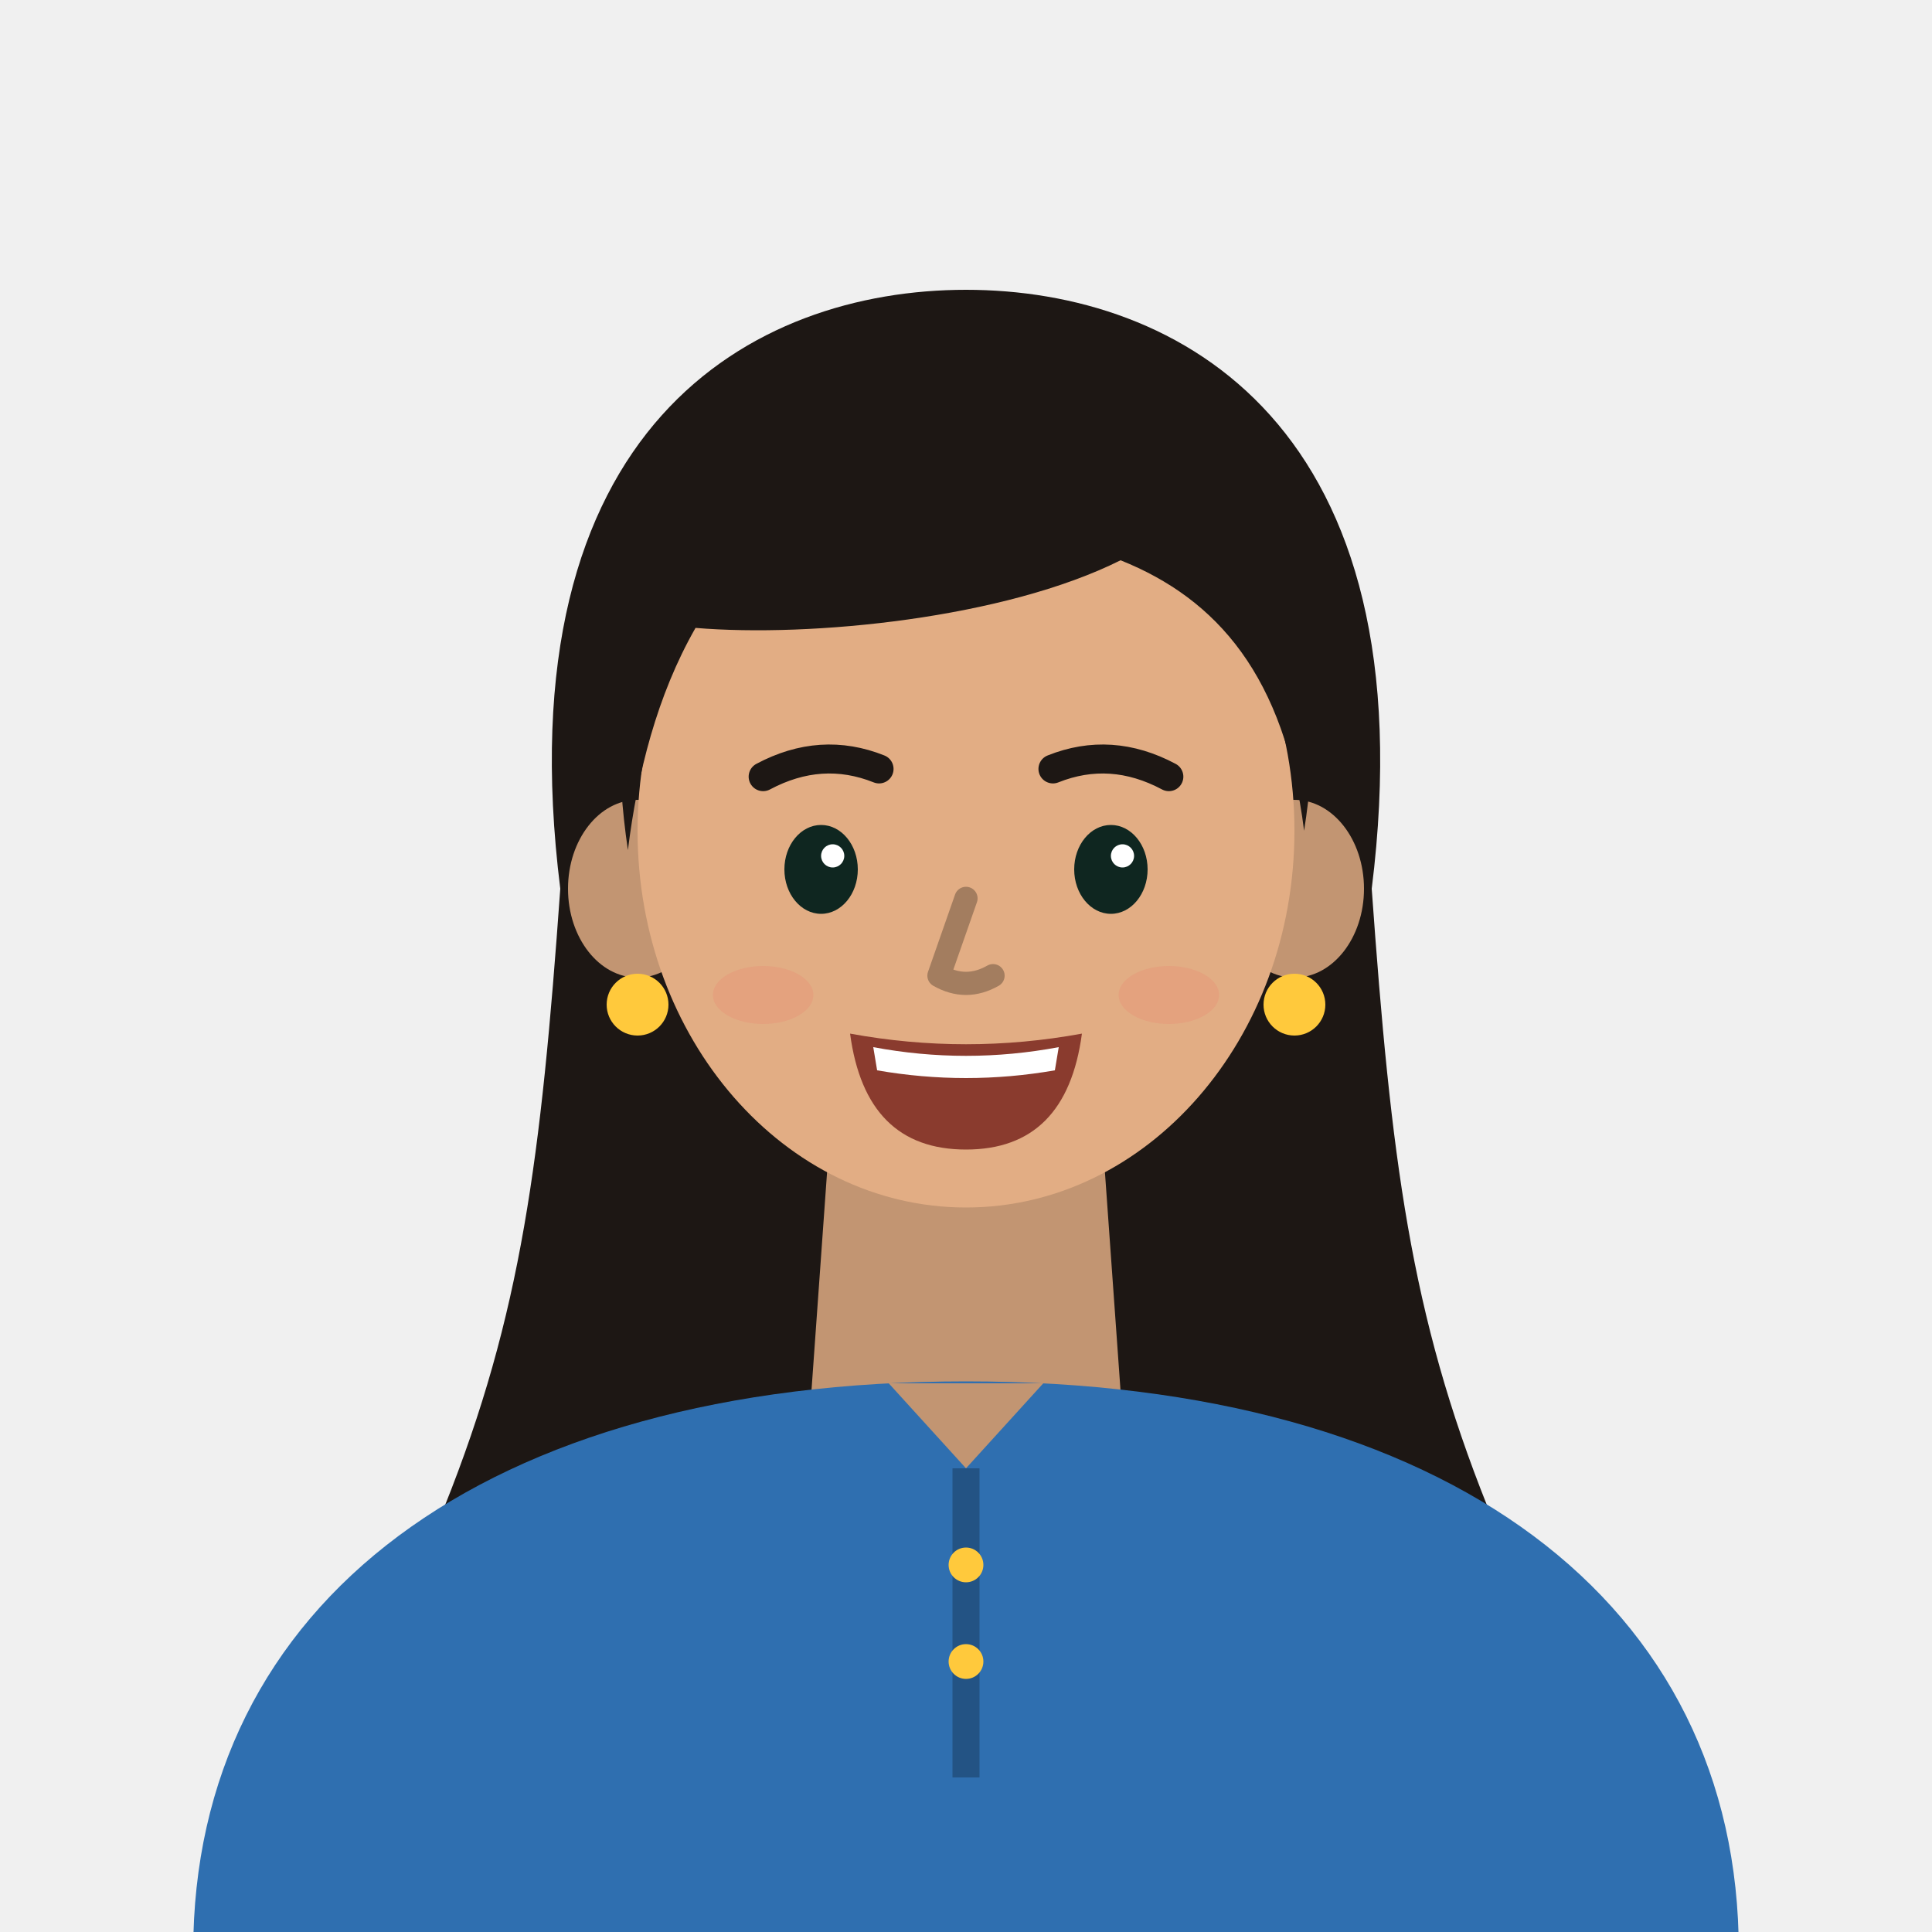
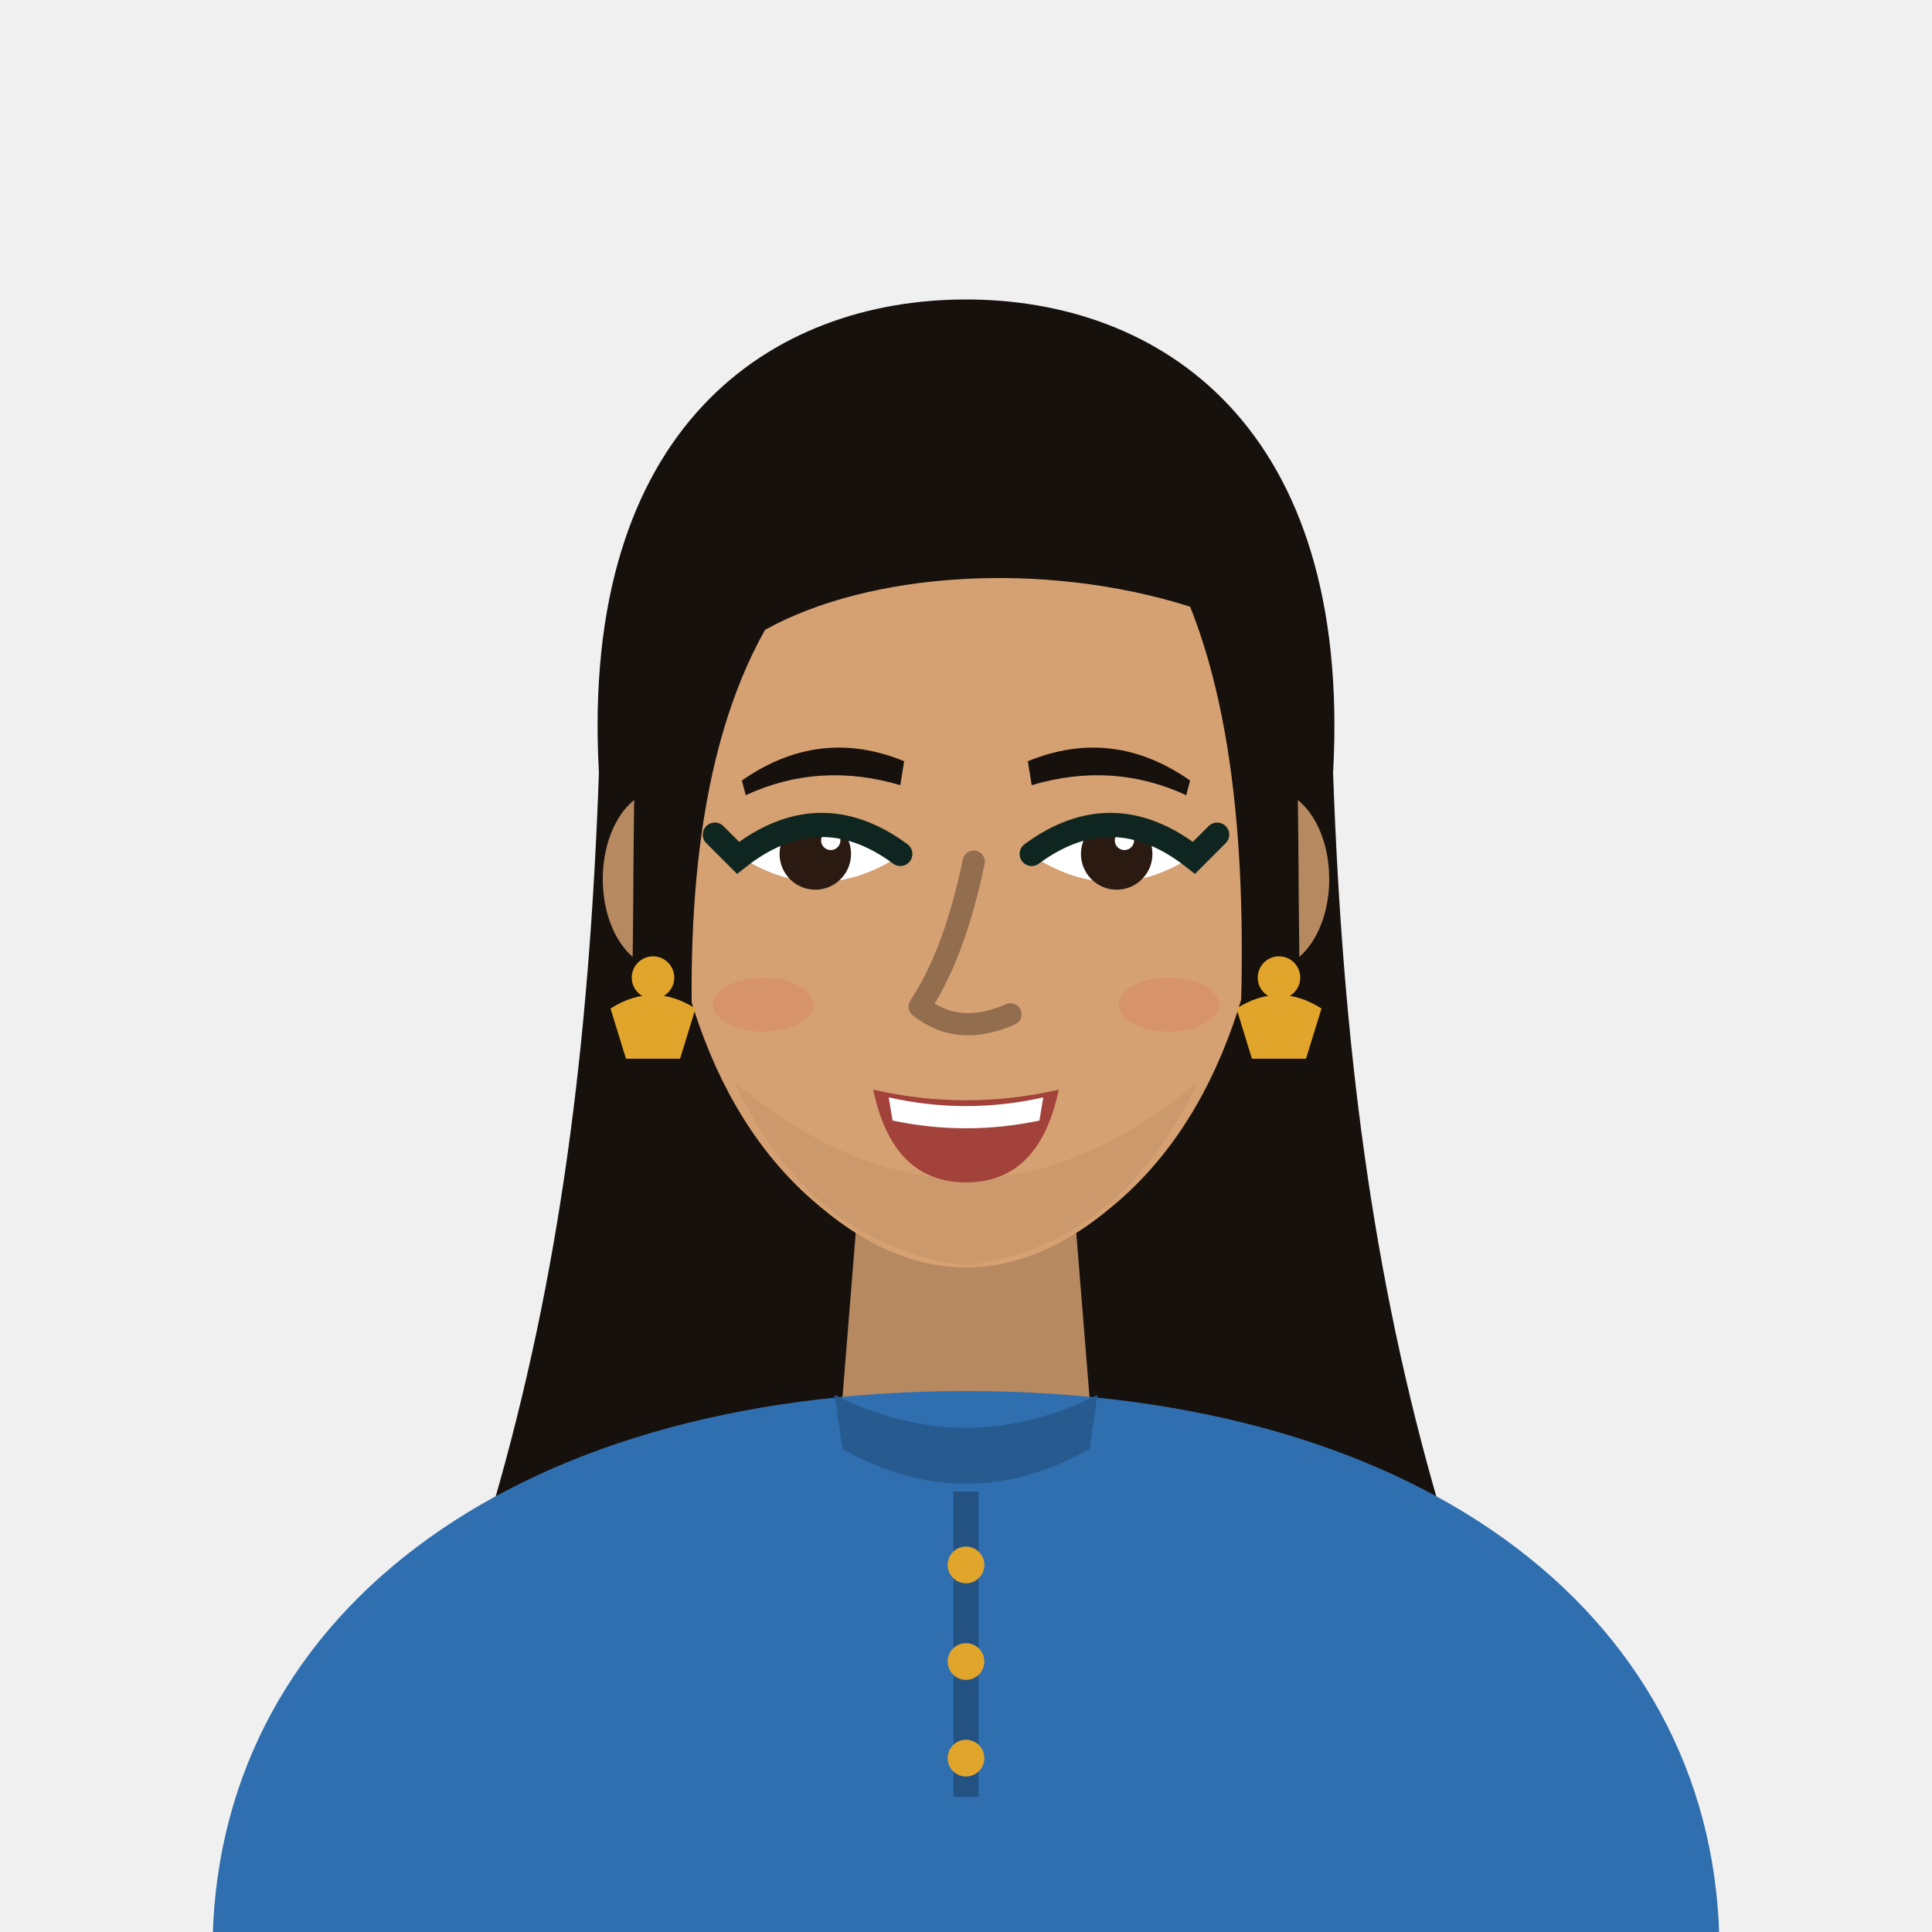
<svg xmlns="http://www.w3.org/2000/svg" viewBox="0 0 100 100" width="400" height="400">
-   <path d="M29 46C26 22 39 15 50 15C61 15 74 22 71 46C72 60 73 68 77 78L23 78C27 68 28 60 29 46Z" fill="#1d1714" />
-   <path d="M43 58L57 58L58 72L42 72Z" fill="#c29572" />
-   <path d="M10 101C10 83 25 71.5 50 71.5C75 71.5 90 83 90 101Z" fill="#2f6fb0" />
-   <path d="M46 71.6L50 76L54 71.6Z" fill="#c29572" />
-   <path d="M50 76L50 92" stroke="#235384" stroke-width="1.4" />
-   <circle cx="50" cy="81" r=".9" fill="#ffc93c" />
-   <circle cx="50" cy="86" r=".9" fill="#ffc93c" />
-   <ellipse cx="33" cy="46" rx="3.6" ry="4.6" fill="#c29572" />
-   <ellipse cx="67" cy="46" rx="3.6" ry="4.6" fill="#c29572" />
-   <ellipse cx="50" cy="43" rx="17" ry="19.5" fill="#e2ad84" />
-   <ellipse cx="42.5" cy="45" rx="1.9" ry="2.3" fill="#0f2620" />
-   <ellipse cx="57.5" cy="45" rx="1.9" ry="2.3" fill="#0f2620" />
-   <circle cx="43.1" cy="44.3" r=".6" fill="#fff" />
-   <circle cx="58.1" cy="44.3" r=".6" fill="#fff" />
-   <path d="M39.5 40.2Q42.5 38.6 45.5 39.8M54.5 39.8Q57.5 38.6 60.5 40.2" fill="none" stroke="#1d1714" stroke-width="1.5" stroke-linecap="round" />
-   <path d="M50 46.5L48.6 50.5Q50 51.3 51.4 50.5" fill="none" stroke="#a37d5f" stroke-width="1.2" stroke-linecap="round" stroke-linejoin="round" />
-   <ellipse cx="39.5" cy="51.5" rx="2.6" ry="1.5" fill="#e88b73" opacity=".35" />
-   <ellipse cx="60.5" cy="51.5" rx="2.6" ry="1.5" fill="#e88b73" opacity=".35" />
-   <path d="M44 53.5Q50 54.6 56 53.5Q55.2 59.5 50 59.5Q44.8 59.5 44 53.5Z" fill="#8a3b2e" />
-   <path d="M45.2 54.2Q50 55.1 54.8 54.2L54.6 55.4Q50 56.2 45.4 55.4Z" fill="#fff" />
-   <path d="M32.5 44C30 27 39 19 51 19C62 19 70 27 67.5 43C66.5 35 63 31 58 29C52 32 42 33 36 32.5C34 36 33 40 32.5 44Z" fill="#1d1714" />
-   <circle cx="33" cy="52" r="1.6" fill="#ffc93c" />
-   <circle cx="67" cy="52" r="1.6" fill="#ffc93c" />
+   <path d="M31 40C30 22 40 15.5 50 15.5C60 15.5 70 22 69 40C69.5 54 71 66 74.5 78L25.5 78C29 66 30.5 54 31 40Z" fill="#17110e" />
+   <path d="M44.6 60L55.4 60L56.4 72.4L43.6 72.4Z" fill="#b68961" />
+   <path d="M11 101C11 84 26 72 50 72C74 72 89 84 89 101Z" fill="#2f6fb0" />
+   <path d="M43.2 72.2Q50 75.6 56.8 72.2L56.4 75Q50 78.6 43.6 75Z" fill="#275b90" />
+   <path d="M50 77.2L50 93" stroke="#235282" stroke-width="1.3" />
+   <circle cx="50" cy="81" r=".95" fill="#e2a52b" />
+   <circle cx="50" cy="86" r=".95" fill="#e2a52b" />
+   <circle cx="50" cy="91" r=".95" fill="#e2a52b" />
+   <ellipse cx="34.2" cy="45.5" rx="3" ry="4.6" fill="#b68961" />
+   <ellipse cx="65.8" cy="45.5" rx="3" ry="4.6" fill="#b68961" />
+   <path d="M34 38C34 26 41 20.5 50 20.5C59 20.5 66 26 66 38C66 50 63 58 57.5 62.5C55 64.6 52.5 65.6 50 65.6C47.5 65.6 45 64.6 42.5 62.5C37 58 34 50 34 38Z" fill="#d6a172" />
+   <path d="M38 56Q50 66 62 56Q58 64.5 50 65.5Q42 64.5 38 56Z" fill="#b68961" opacity=".35" />
+   <path d="M38.4 44.4Q42.4 41.4 46.4 44.4Q42.4 46.9 38.4 44.4Z" fill="#fff" />
+   <circle cx="42.2" cy="44.2" r="1.85" fill="#2a1a12" />
+   <circle cx="43" cy="43.5" r=".5" fill="#fff" />
+   <path d="M37 43.2L38.2 44.4Q42.4 41.1 46.6 44.2" fill="none" stroke="#0f2620" stroke-width="1.25" stroke-linecap="round" />
+   <path d="M53.6 44.4Q57.6 41.4 61.6 44.4Q57.6 46.9 53.6 44.4Z" fill="#fff" />
+   <circle cx="57.8" cy="44.2" r="1.85" fill="#2a1a12" />
+   <circle cx="58.2" cy="43.5" r=".5" fill="#fff" />
+   <path d="M53.4 44.2Q57.6 41.1 61.8 44.4L63 43.2" fill="none" stroke="#0f2620" stroke-width="1.25" stroke-linecap="round" />
+   <path d="M38.4 40.4Q42.4 37.6 46.8 39.4L46.6 40.64Q42.4 39.4  38.6 41.16Z" fill="#17110e" />
+   <path d="M61.6 40.4Q57.6 37.6 53.2 39.4L53.4 40.64Q57.6 39.4 61.4 41.16Z" fill="#17110e" />
+   <path d="M50.4 44.6Q49.4 49.4 47.6 52.1Q49.6 53.7 52.3 52.5" fill="none" stroke="#926d4e" stroke-width="1.15" stroke-linecap="round" stroke-linejoin="round" />
+   <ellipse cx="39.5" cy="52" rx="2.6" ry="1.4" fill="#d9775e" opacity="0.32" />
+   <ellipse cx="60.5" cy="52" rx="2.6" ry="1.4" fill="#d9775e" opacity="0.32" />
+   <path d="M45.2 56.4Q50 57.5 54.8 56.4Q53.8 61.2 50 61.2Q46.2 61.2 45.2 56.4Z" fill="#a2423a" />
+   <path d="M46 56.8Q50 57.7 54 56.8L53.8 58Q50 58.8 46.2 58Z" fill="#fff" />
+   <path d="M44 20C37 21 33.2 27 33 36C32.6 44 33 50 32.4 57Q34.2 59.2 36 57C35.4 48 36 39 39.6 32.6C45 29.6 54 29 61.6 31.4C64.4 38.4 64.6 48 64 57Q65.8 59.2 67.6 57C67 50 67.4 44 67 36C66.6 25 59 19 50 19.4C48 19.5 46 19.7 44 20Z" fill="#17110e" />
+   <g fill="#e2a52b">
+     <circle cx="33.8" cy="50.6" r="1.1" />
+     <path d="M31.6 52.2Q33.8 50.8 36 52.2L35.2 54.8L32.4 54.8Z" />
+     <circle cx="66.2" cy="50.6" r="1.1" />
+     <path d="M64 52.2Q66.2 50.8 68.4 52.2L67.6 54.8L64.8 54.8Z" />
+   </g>
</svg>
